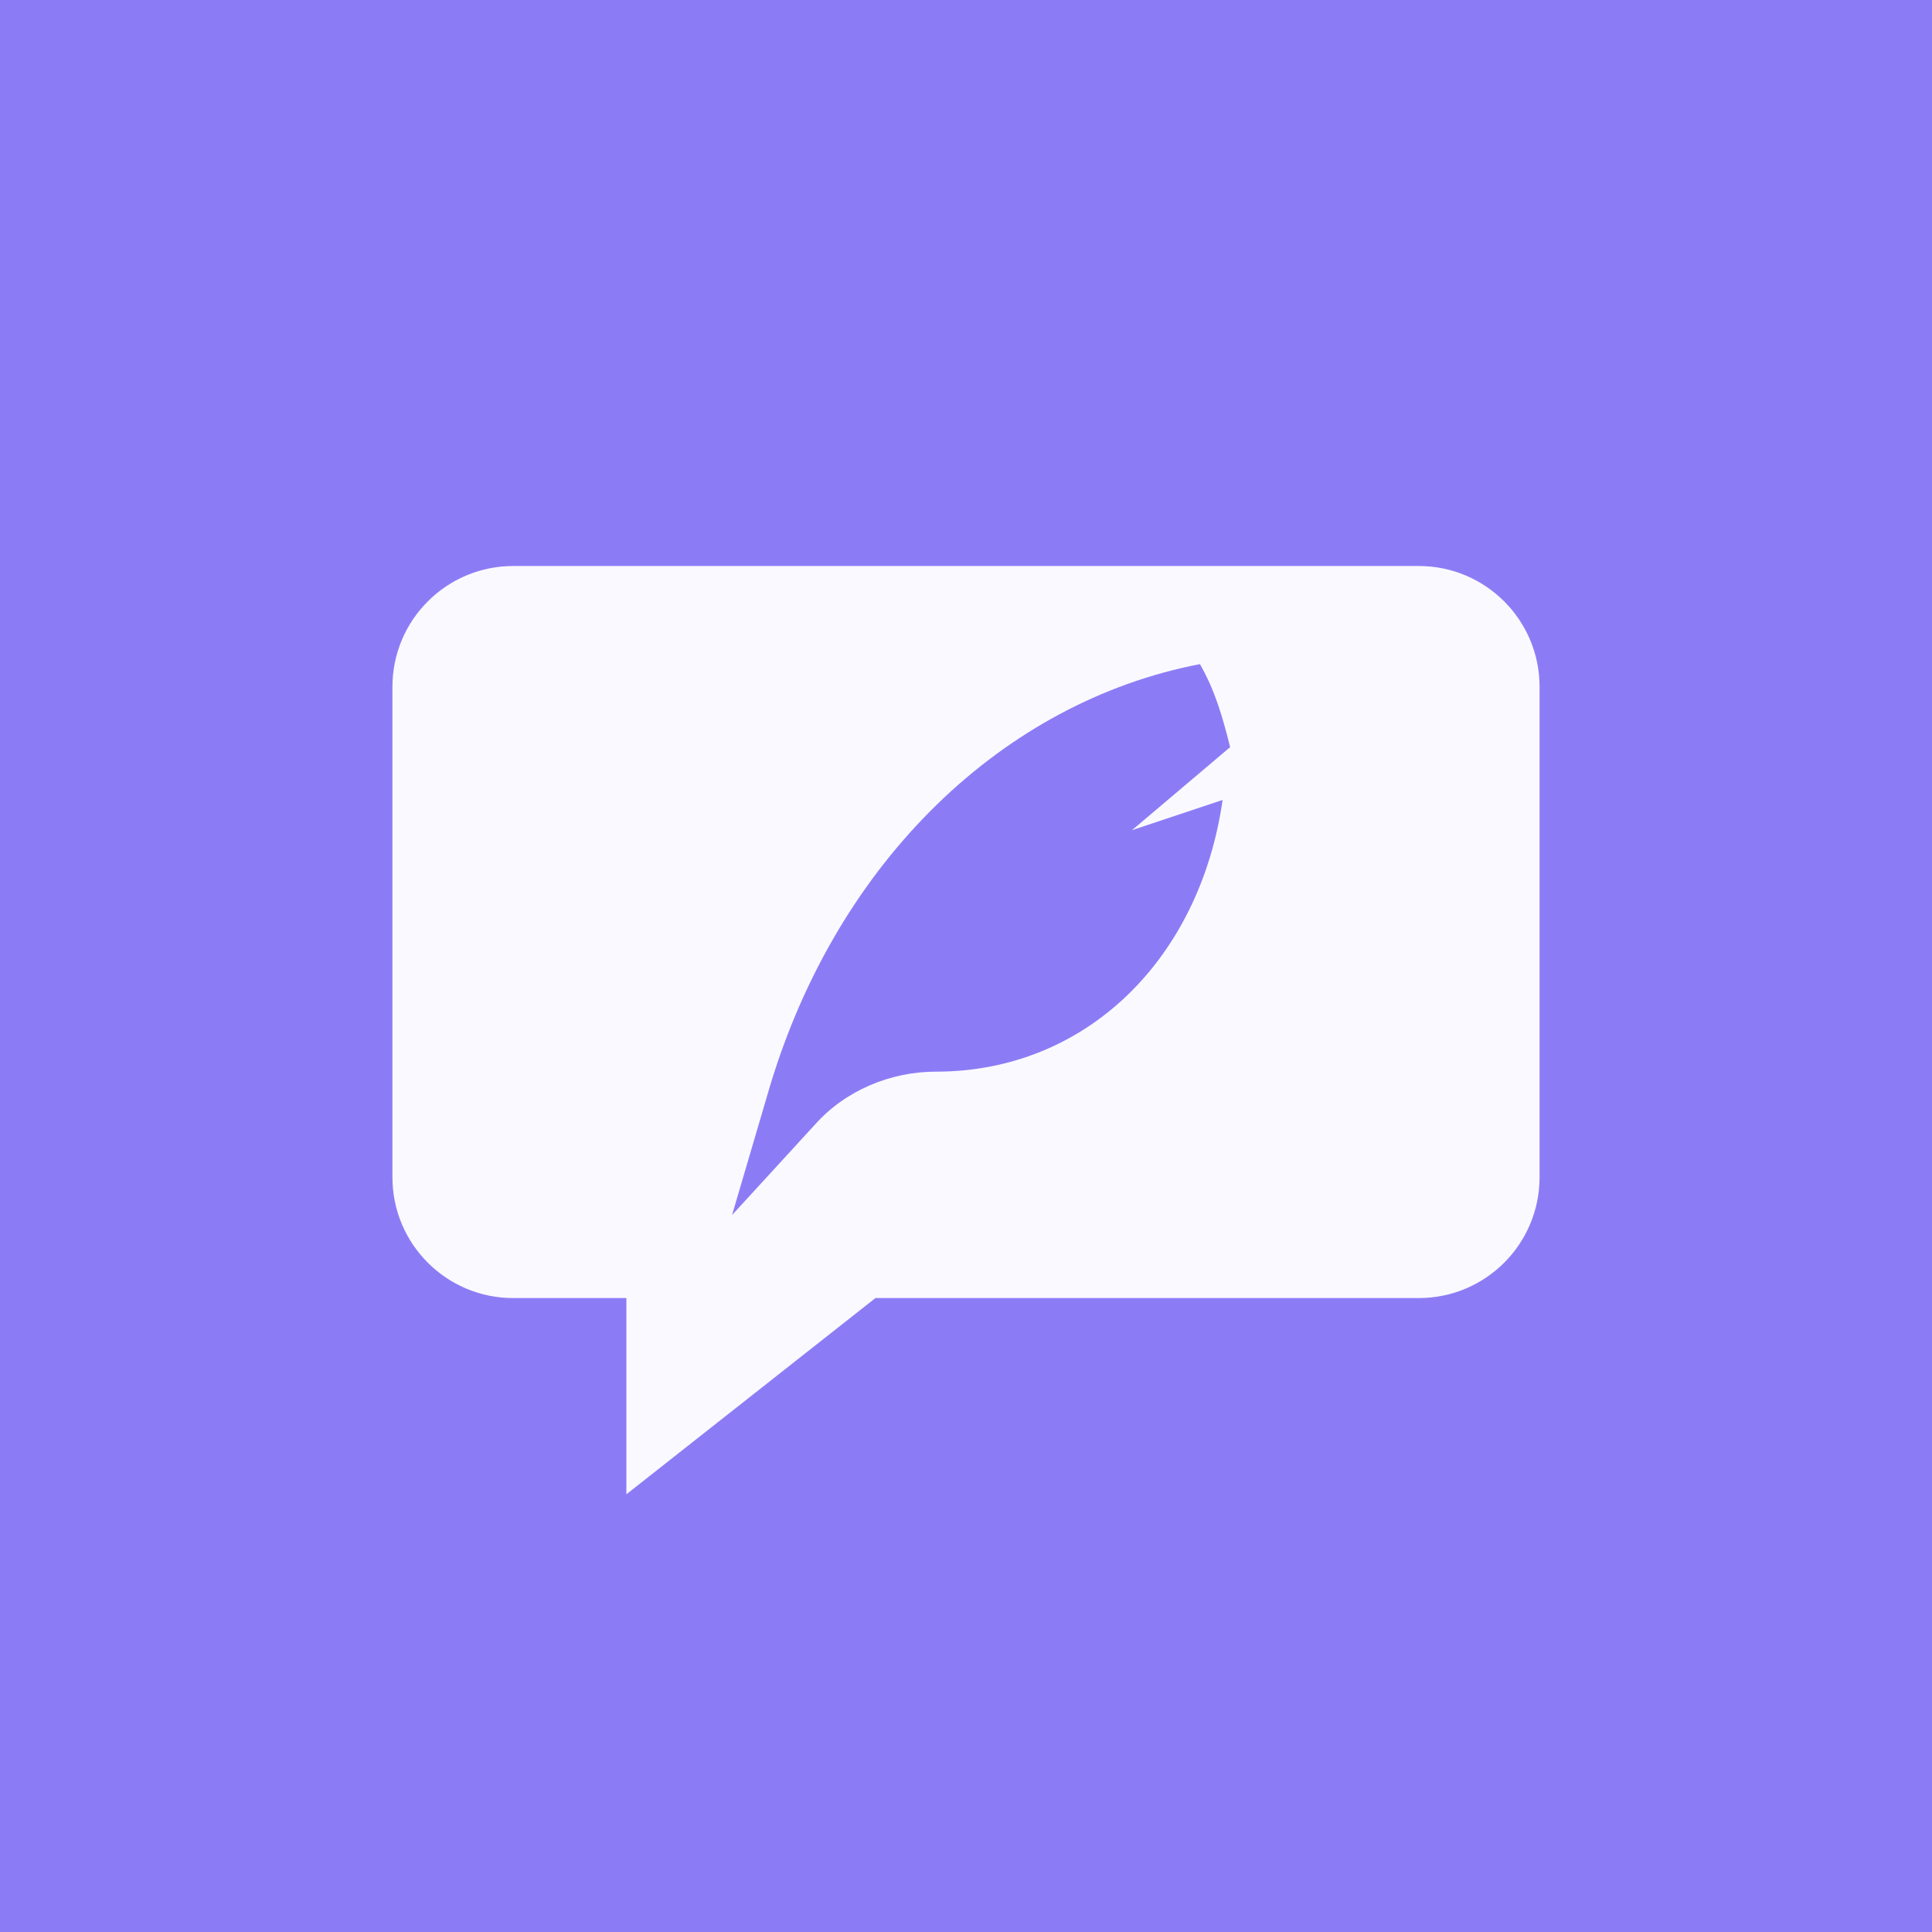
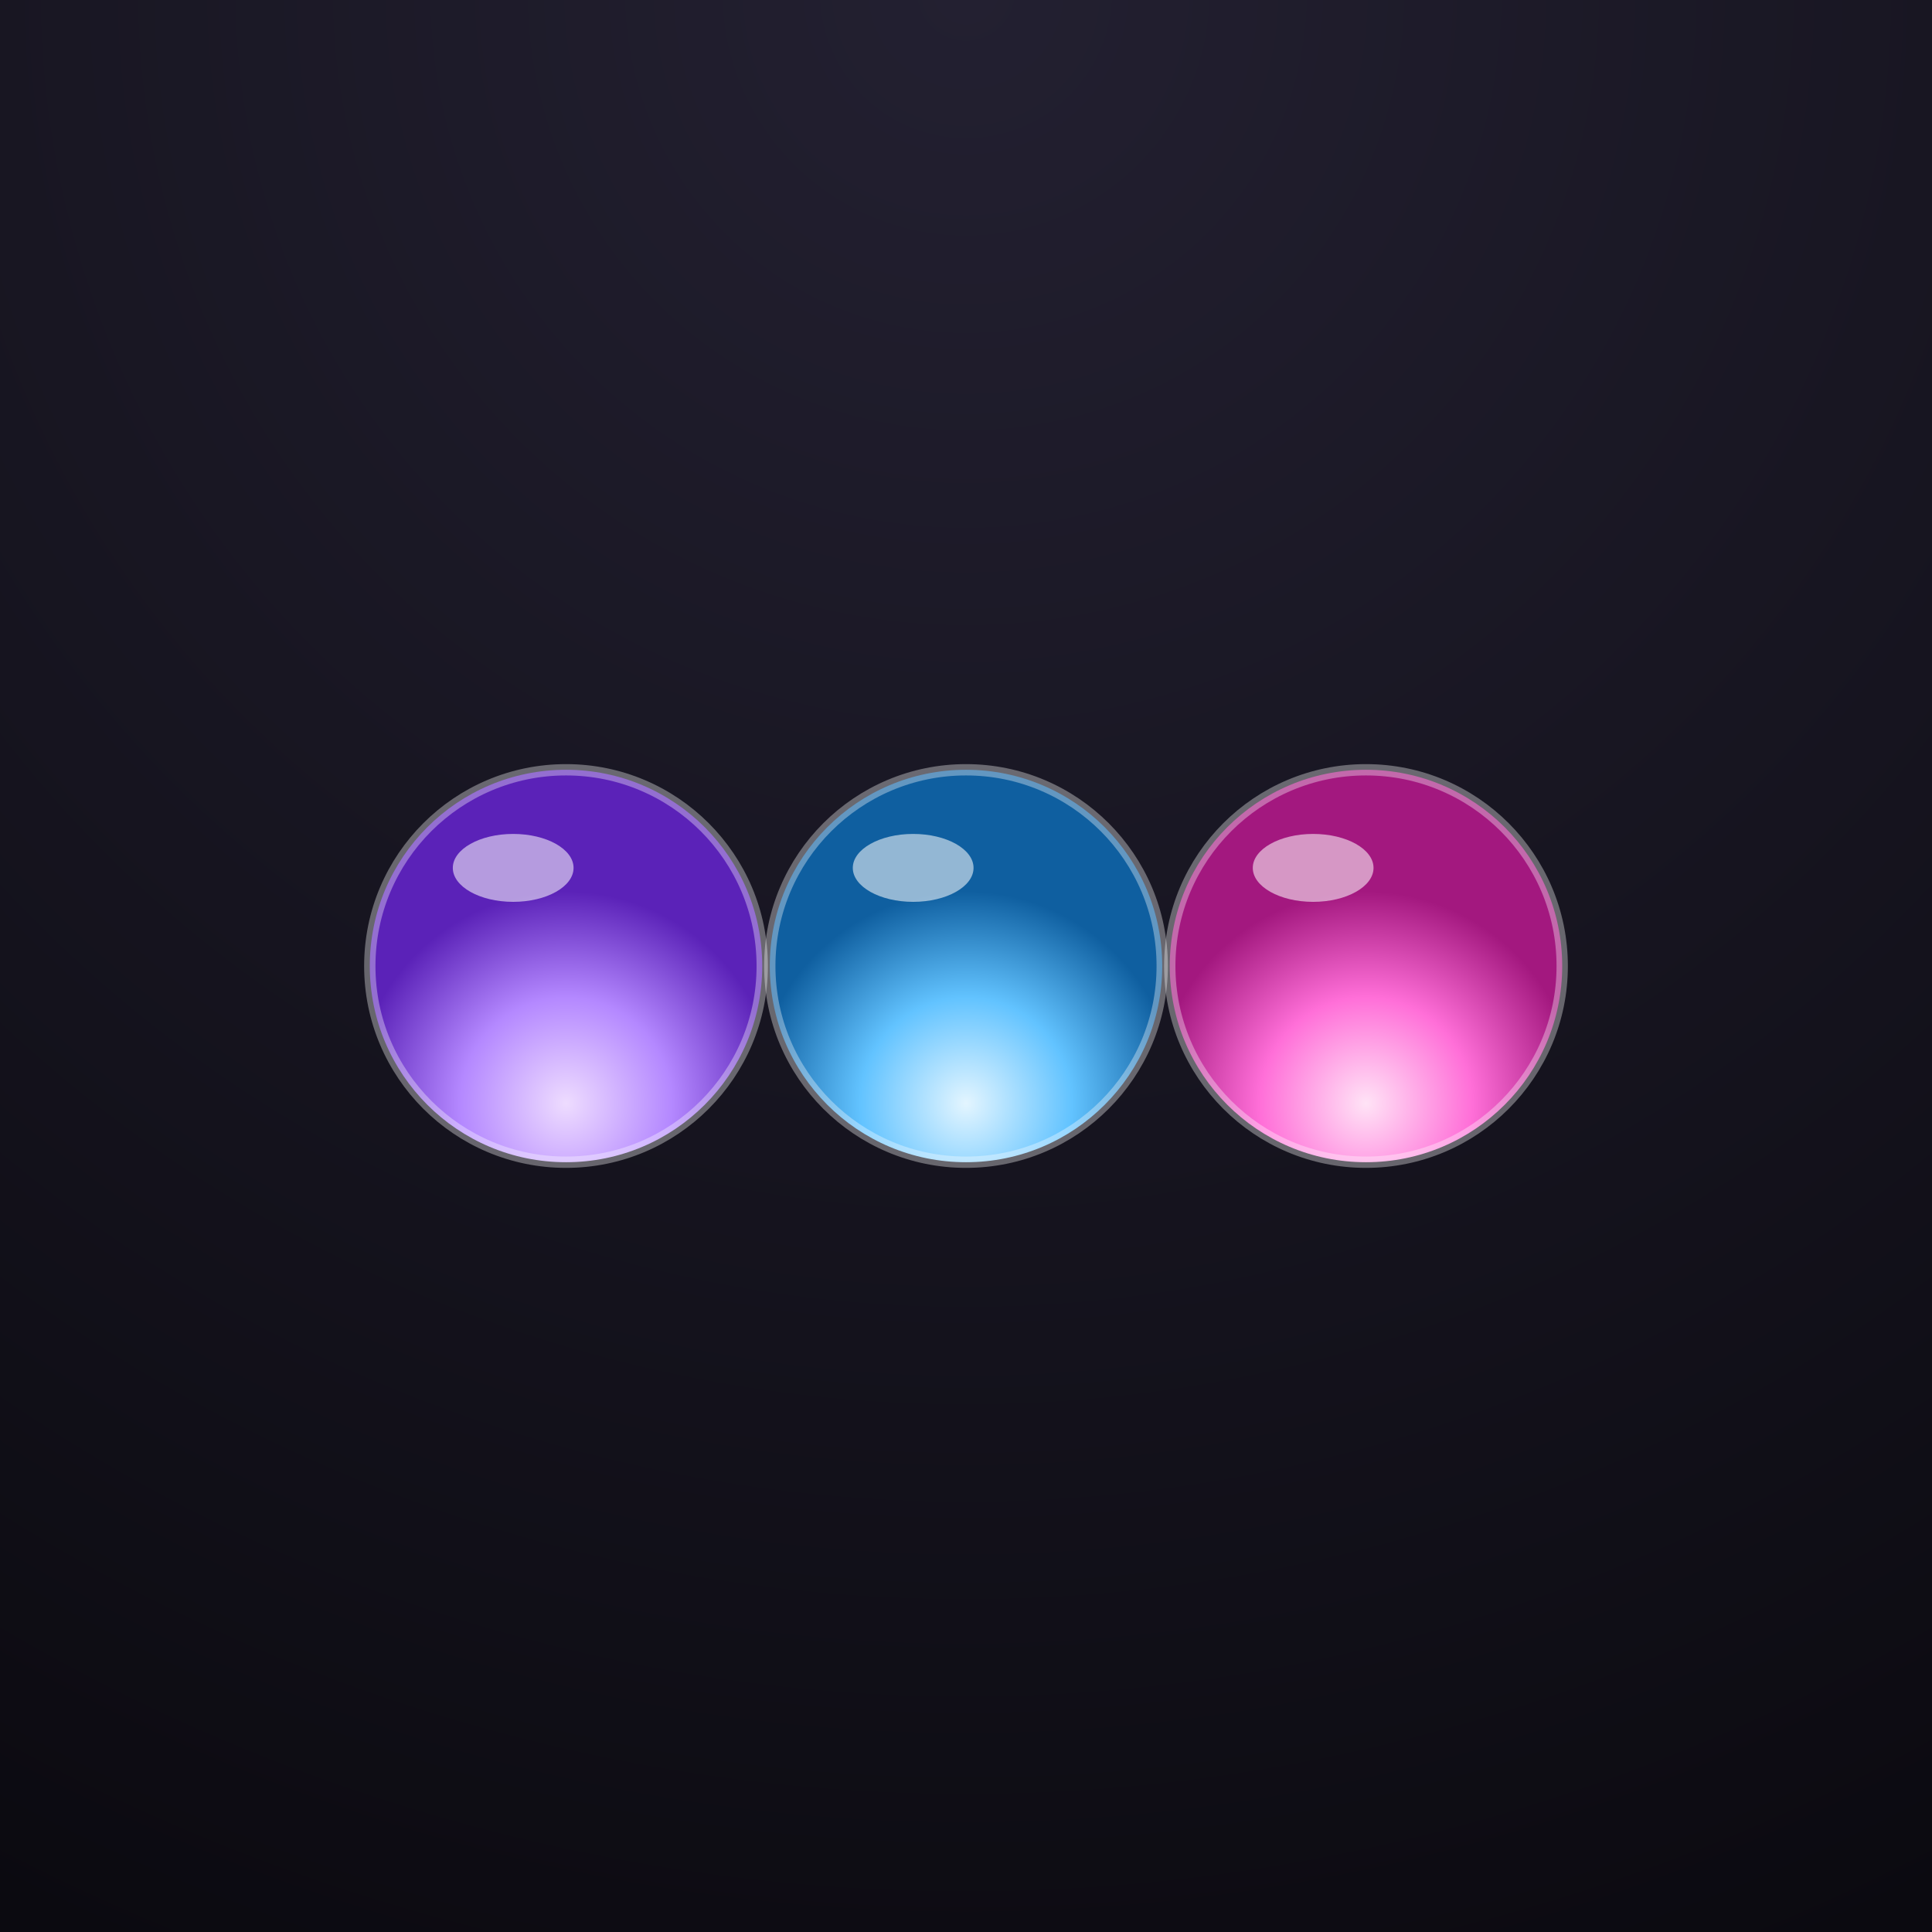
<svg xmlns="http://www.w3.org/2000/svg" viewBox="0 0 512 512">
-   <rect width="512" height="512" fill="#8b7cf6" />
-   <path fill="#fff" d="M136 150h240a32 32 0 0 1 32 32v130a32 32 0 0 1-32 32H232l-66 52v-52h-30a32 32 0 0 1-32-32V182a32 32 0 0 1 32-32Z" opacity=".95" />
-   <path fill="#8b7cf6" d="M318 176c-52 10-96 52-114 112l-10 34 22-24c8-9 20-14 32-14 40 0 70-30 76-72l-24 8 26-22c-2-8-4-15-8-22Z" />
+   <defs>
+     <radialGradient id="lac" cx="50%" cy="0%" r="110%">
+       <stop offset="0" stop-color="#232031" />
+       <stop offset="1" stop-color="#0B0A10" />
+     </radialGradient>
+     <radialGradient id="v" cx="50%" cy="85%" r="60%">
+       <stop offset="0" stop-color="#EEDCFF" />
+       <stop offset=".45" stop-color="#B488FF" />
+       <stop offset=".9" stop-color="#5B22B8" />
+     </radialGradient>
+     <radialGradient id="b" cx="50%" cy="85%" r="60%">
+       <stop offset="0" stop-color="#E3F5FF" />
+       <stop offset=".45" stop-color="#62C3FF" />
+       <stop offset=".9" stop-color="#0F5FA0" />
+     </radialGradient>
+     <radialGradient id="p" cx="50%" cy="85%" r="60%">
+       <stop offset="0" stop-color="#FFE3F6" />
+       <stop offset=".45" stop-color="#FF6FD8" />
+       <stop offset=".9" stop-color="#A3187F" />
+     </radialGradient>
+   </defs>
+   <rect width="512" height="512" fill="url(#lac)" />
+   <g stroke="rgba(255,255,255,.35)" stroke-width="3">
+     <circle cx="150" cy="256" r="52" fill="url(#v)" />
+     <circle cx="256" cy="256" r="52" fill="url(#b)" />
+     <circle cx="362" cy="256" r="52" fill="url(#p)" />
+   </g>
+   <g fill="#fff" opacity=".55">
+     <ellipse cx="136" cy="230" rx="16" ry="9" />
+     <ellipse cx="242" cy="230" rx="16" ry="9" />
+     <ellipse cx="348" cy="230" rx="16" ry="9" />
+   </g>
</svg>
